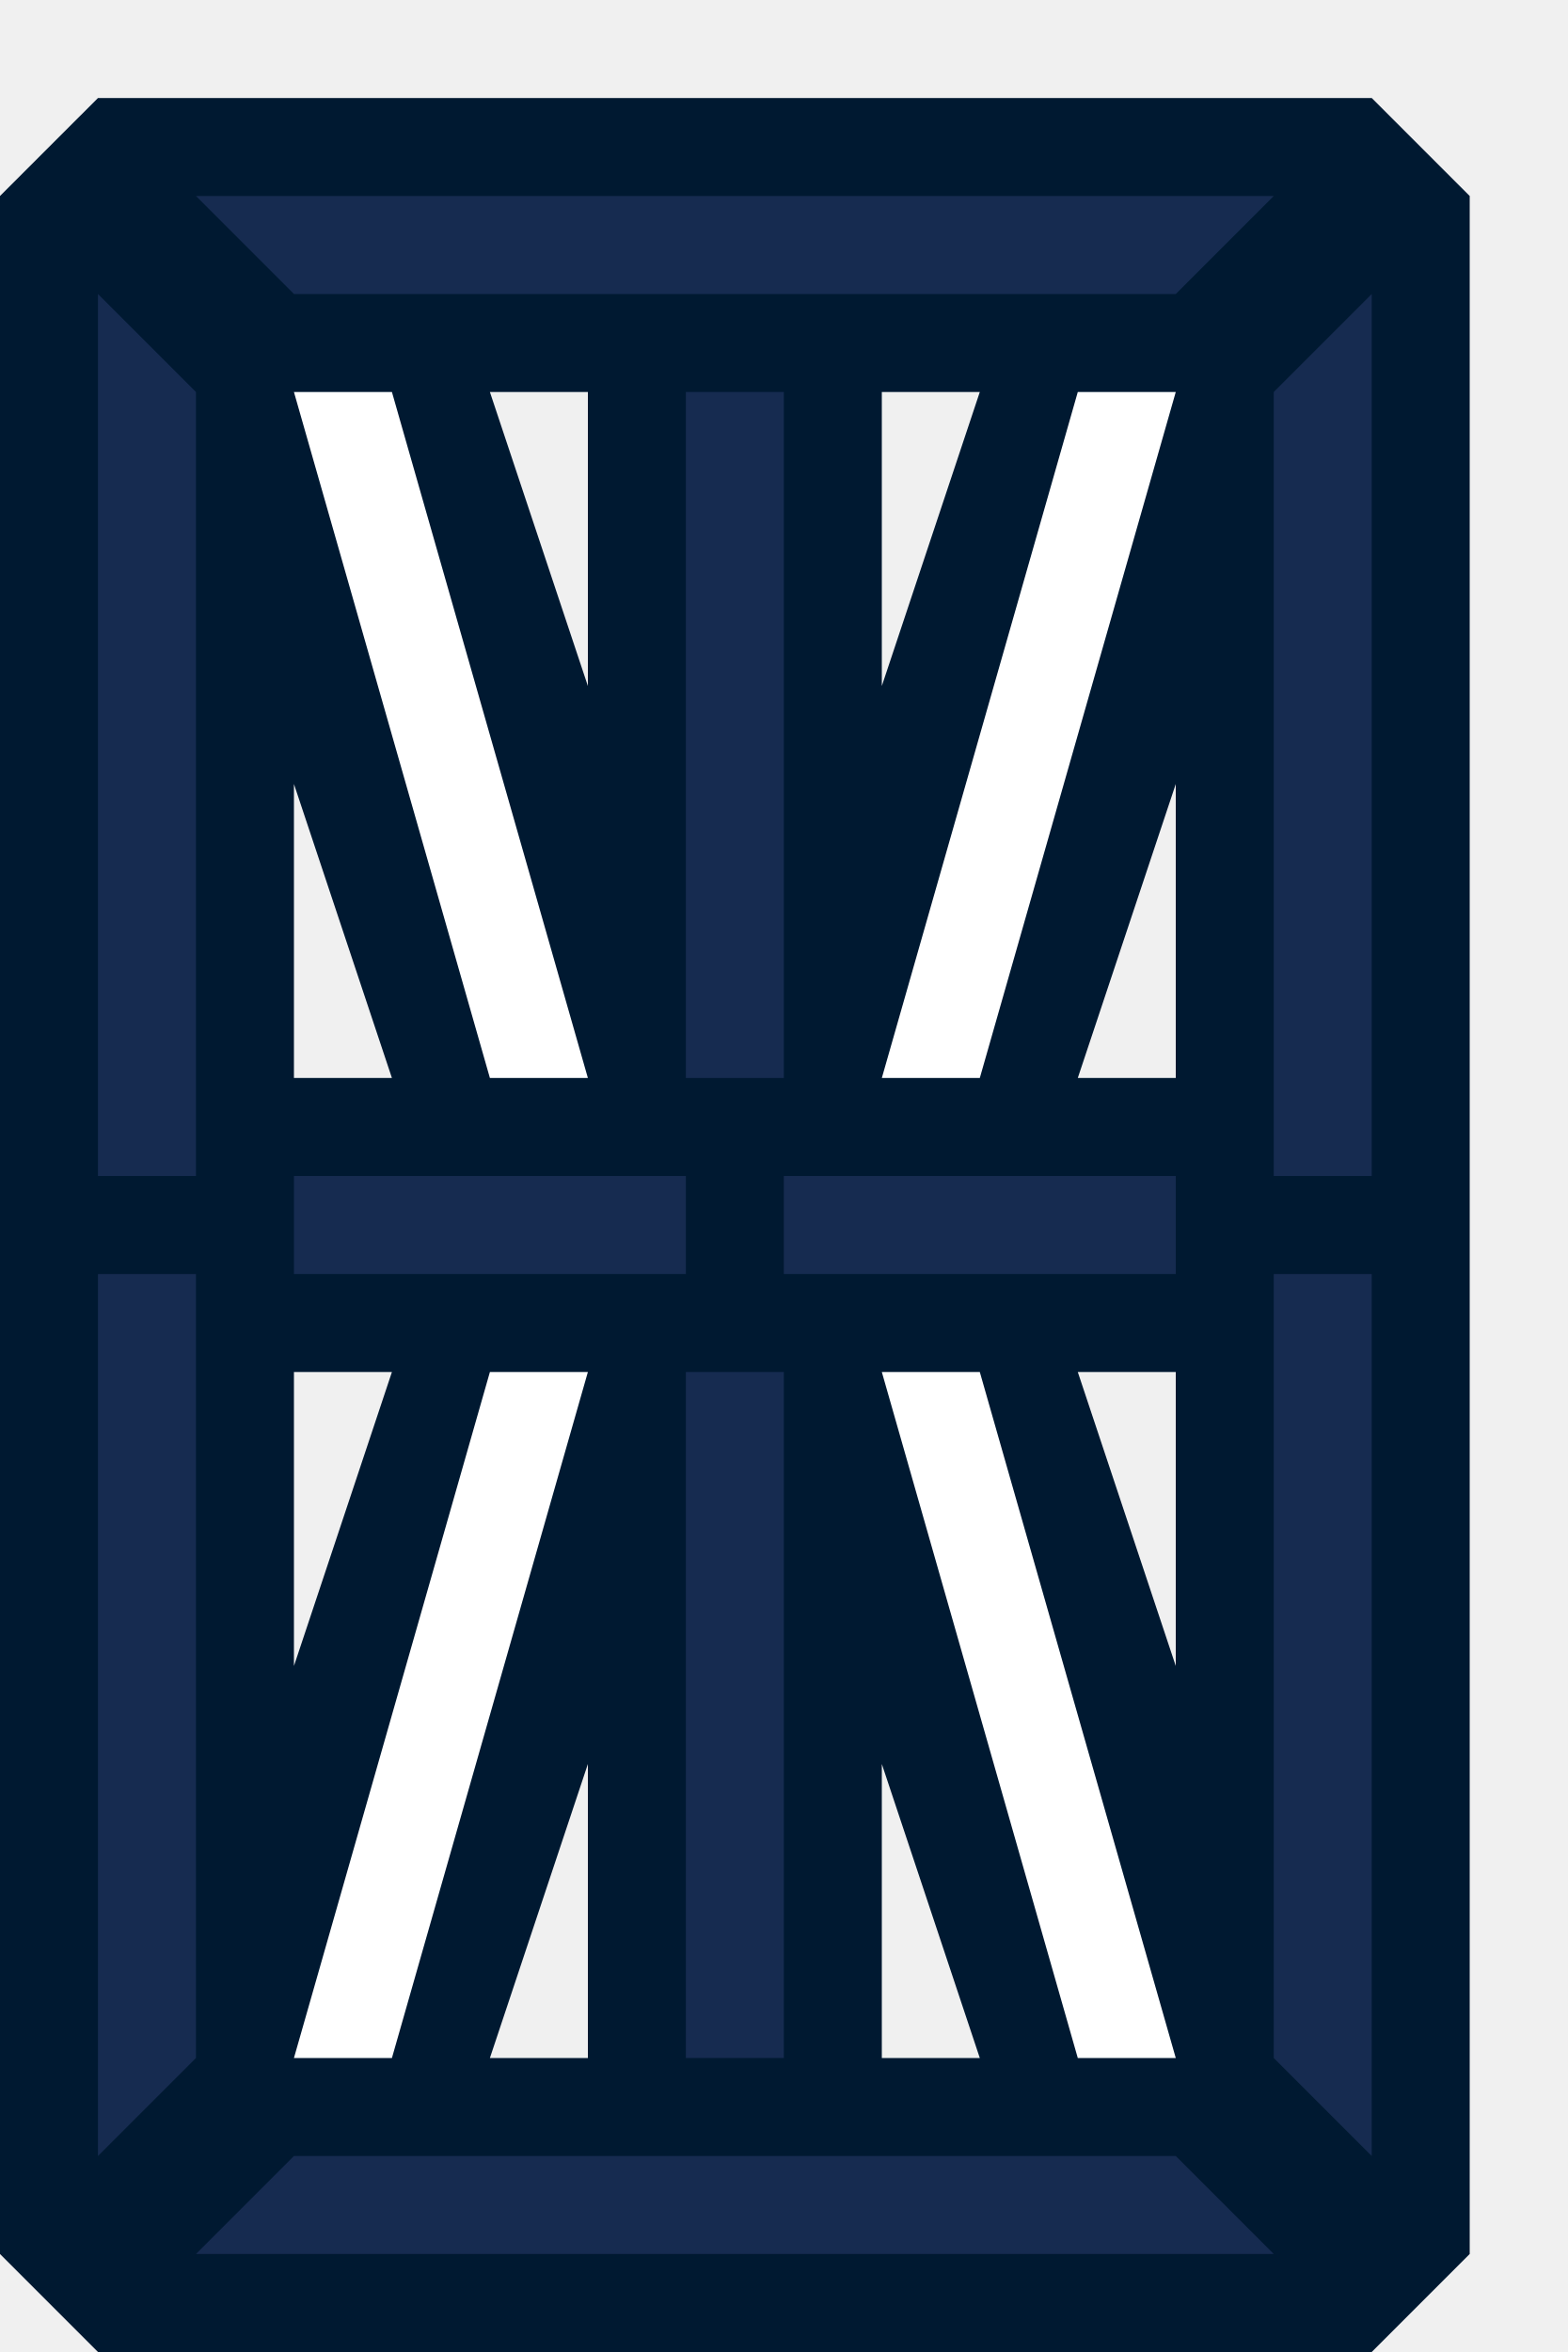
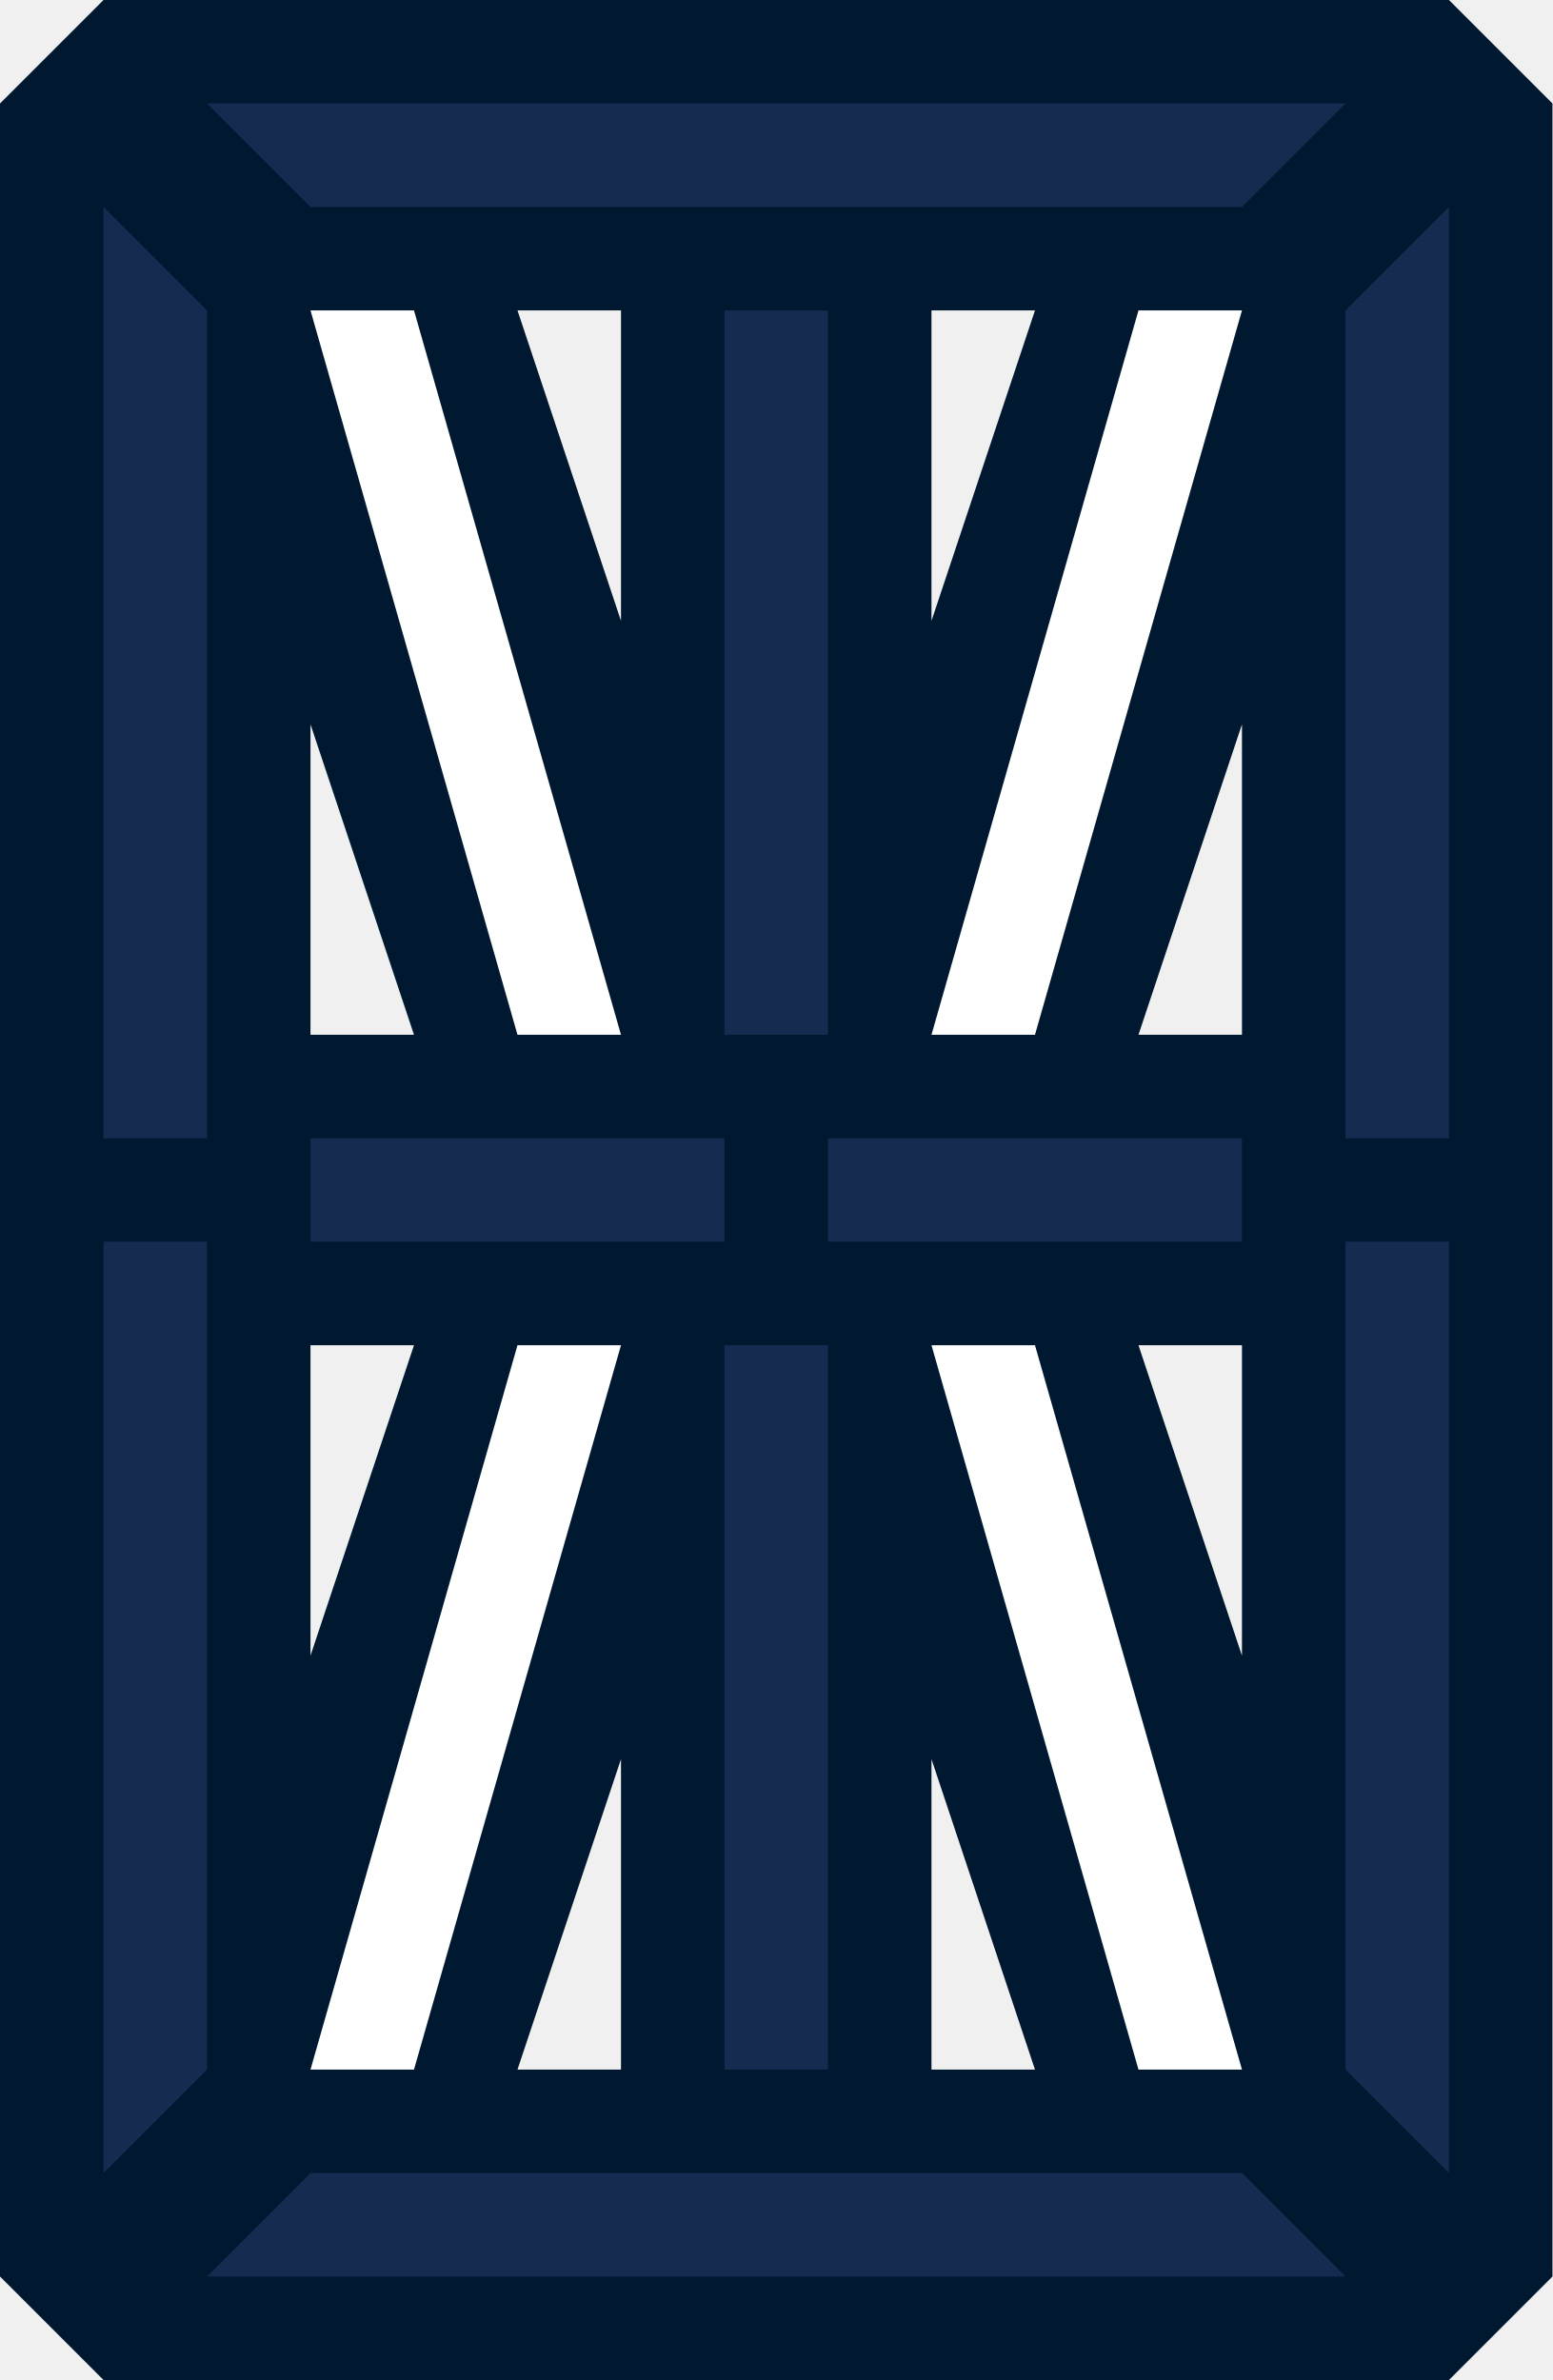
- <svg xmlns="http://www.w3.org/2000/svg" width="16" height="24" viewBox="0 0 16 24" version="1.1" id="svg8">
+ <svg xmlns="http://www.w3.org/2000/svg" width="15" height="23" viewBox="0 0 15 23" version="1.1" id="svg8">
  <defs id="defs2" />
-   <path style="fill:#001931;fill-opacity:1;stroke:none;stroke-opacity:1" d="M 1,1 0,2 v 21 l 1,1 h 13 l 1,-1 V 2 L 14,1 Z m 4,3 h 1 v 3 z m 4,0 h 1 L 9,7 Z M 3,8 4,11 H 3 Z m 9,0 v 3 h -1 z m -9,6 h 1 l -1,3 z m 8,0 h 1 v 3 z m -5,4 v 3 H 5 Z m 3,0 1,3 H 9 Z" id="path910" />
-   <path style="fill:#162b50;fill-opacity:1;stroke:none;stroke-opacity:1" d="m 2,2 1,1 h 9 l 1,-1 z" id="path826" />
-   <path style="fill:#162b50;fill-opacity:1;stroke:none;stroke-opacity:1" d="m 1,3 1,1 v 8 H 1 Z" id="path828" />
-   <rect style="fill:#162b50;fill-opacity:1;stroke:none;stroke-width:1;stroke-opacity:1" id="rect836" width="1" height="7" x="7" y="4" />
-   <rect style="fill:#162b50;fill-opacity:1;stroke:none;stroke-width:1;stroke-opacity:1" id="rect838" width="4" height="1" x="3" y="12" />
-   <path style="fill:#ffffff;fill-opacity:1;stroke:none;stroke-opacity:1" d="m 9,11 2,-7 h 1 l -2,7 z" id="path840" />
-   <path style="fill:#162b50;fill-opacity:1;stroke:none;stroke-opacity:1" d="m 2,13 v 8 l -1,1 v -9 z" id="path844" />
-   <path style="fill:#162b50;fill-opacity:1;stroke:none;stroke-opacity:1" d="m 2,23 1,-1 h 9 l 1,1 z" id="path846" />
-   <path style="fill:#162b50;fill-opacity:1;stroke:none;stroke-opacity:1" d="m 13,21 1,1 v -9 h -1 z" id="path856" />
-   <path style="fill:#162b50;fill-opacity:1;stroke:none;stroke-opacity:1" d="M 13,12 V 4 l 1,-1 v 9 z" id="path858" />
-   <rect style="fill:#162b50;fill-opacity:1;stroke:none;stroke-width:1;stroke-opacity:1" id="rect860" width="4" height="1" x="8" y="12" />
-   <rect style="fill:#162b50;fill-opacity:1;stroke:none;stroke-width:1;stroke-opacity:1" id="rect836-3" width="1" height="7" x="7" y="14" />
-   <path style="fill:#ffffff;fill-opacity:1;stroke:none;stroke-opacity:1" d="M 6,11 4,4 H 3 l 2,7 z" id="path840-6" />
-   <path style="fill:#ffffff;fill-opacity:1;stroke:none;stroke-opacity:1" d="m 9,14 2,7 h 1 l -2,-7 z" id="path840-7" />
-   <path style="fill:#ffffff;fill-opacity:1;stroke:none;stroke-opacity:1" d="M 6,14 4,21 H 3 l 2,-7 z" id="path840-6-5" />
+   <path style="fill:#001931;fill-opacity:1;stroke:none;stroke-opacity:1" d="M 1,0 0,1 v 21 l 1,1 h 13 l 1,-1 V 1 L 14,0 Z m 4,3 h 1 v 3 z m 4,0 h 1 L 9,6 Z M 3,7 4,10 H 3 Z m 9,0 v 3 h -1 z m -9,6 h 1 l -1,3 z m 8,0 h 1 v 3 z m -5,4 v 3 H 5 Z m 3,0 1,3 H 9 Z" id="path910" />
+   <path style="fill:#162b50;fill-opacity:1;stroke:none;stroke-opacity:1" d="m 2,1 1,1 h 9 l 1,-1 z" id="path826" />
+   <path style="fill:#162b50;fill-opacity:1;stroke:none;stroke-opacity:1" d="m 1,2 1,1 v 8 H 1 Z" id="path828" />
+   <rect style="fill:#162b50;fill-opacity:1;stroke:none;stroke-width:1;stroke-opacity:1" id="rect836" width="1" height="7" x="7" y="3" />
+   <rect style="fill:#162b50;fill-opacity:1;stroke:none;stroke-width:1;stroke-opacity:1" id="rect838" width="4" height="1" x="3" y="11" />
+   <path style="fill:#ffffff;fill-opacity:1;stroke:none;stroke-opacity:1" d="m 9,10 2,-7 h 1 l -2,7 z" id="path840" />
+   <path style="fill:#162b50;fill-opacity:1;stroke:none;stroke-opacity:1" d="m 2,12 v 8 l -1,1 v -9 z" id="path844" />
+   <path style="fill:#162b50;fill-opacity:1;stroke:none;stroke-opacity:1" d="m 2,22 1,-1 h 9 l 1,1 z" id="path846" />
+   <path style="fill:#162b50;fill-opacity:1;stroke:none;stroke-opacity:1" d="m 13,20 1,1 v -9 h -1 z" id="path856" />
+   <path style="fill:#162b50;fill-opacity:1;stroke:none;stroke-opacity:1" d="M 13,11 V 3 l 1,-1 v 9 z" id="path858" />
+   <rect style="fill:#162b50;fill-opacity:1;stroke:none;stroke-width:1;stroke-opacity:1" id="rect860" width="4" height="1" x="8" y="11" />
+   <rect style="fill:#162b50;fill-opacity:1;stroke:none;stroke-width:1;stroke-opacity:1" id="rect836-3" width="1" height="7" x="7" y="13" />
+   <path style="fill:#ffffff;fill-opacity:1;stroke:none;stroke-opacity:1" d="M 6,10 4,3 H 3 l 2,7 z" id="path840-6" />
+   <path style="fill:#ffffff;fill-opacity:1;stroke:none;stroke-opacity:1" d="m 9,13 2,7 h 1 l -2,-7 z" id="path840-7" />
+   <path style="fill:#ffffff;fill-opacity:1;stroke:none;stroke-opacity:1" d="M 6,13 4,20 H 3 l 2,-7 z" id="path840-6-5" />
</svg>
